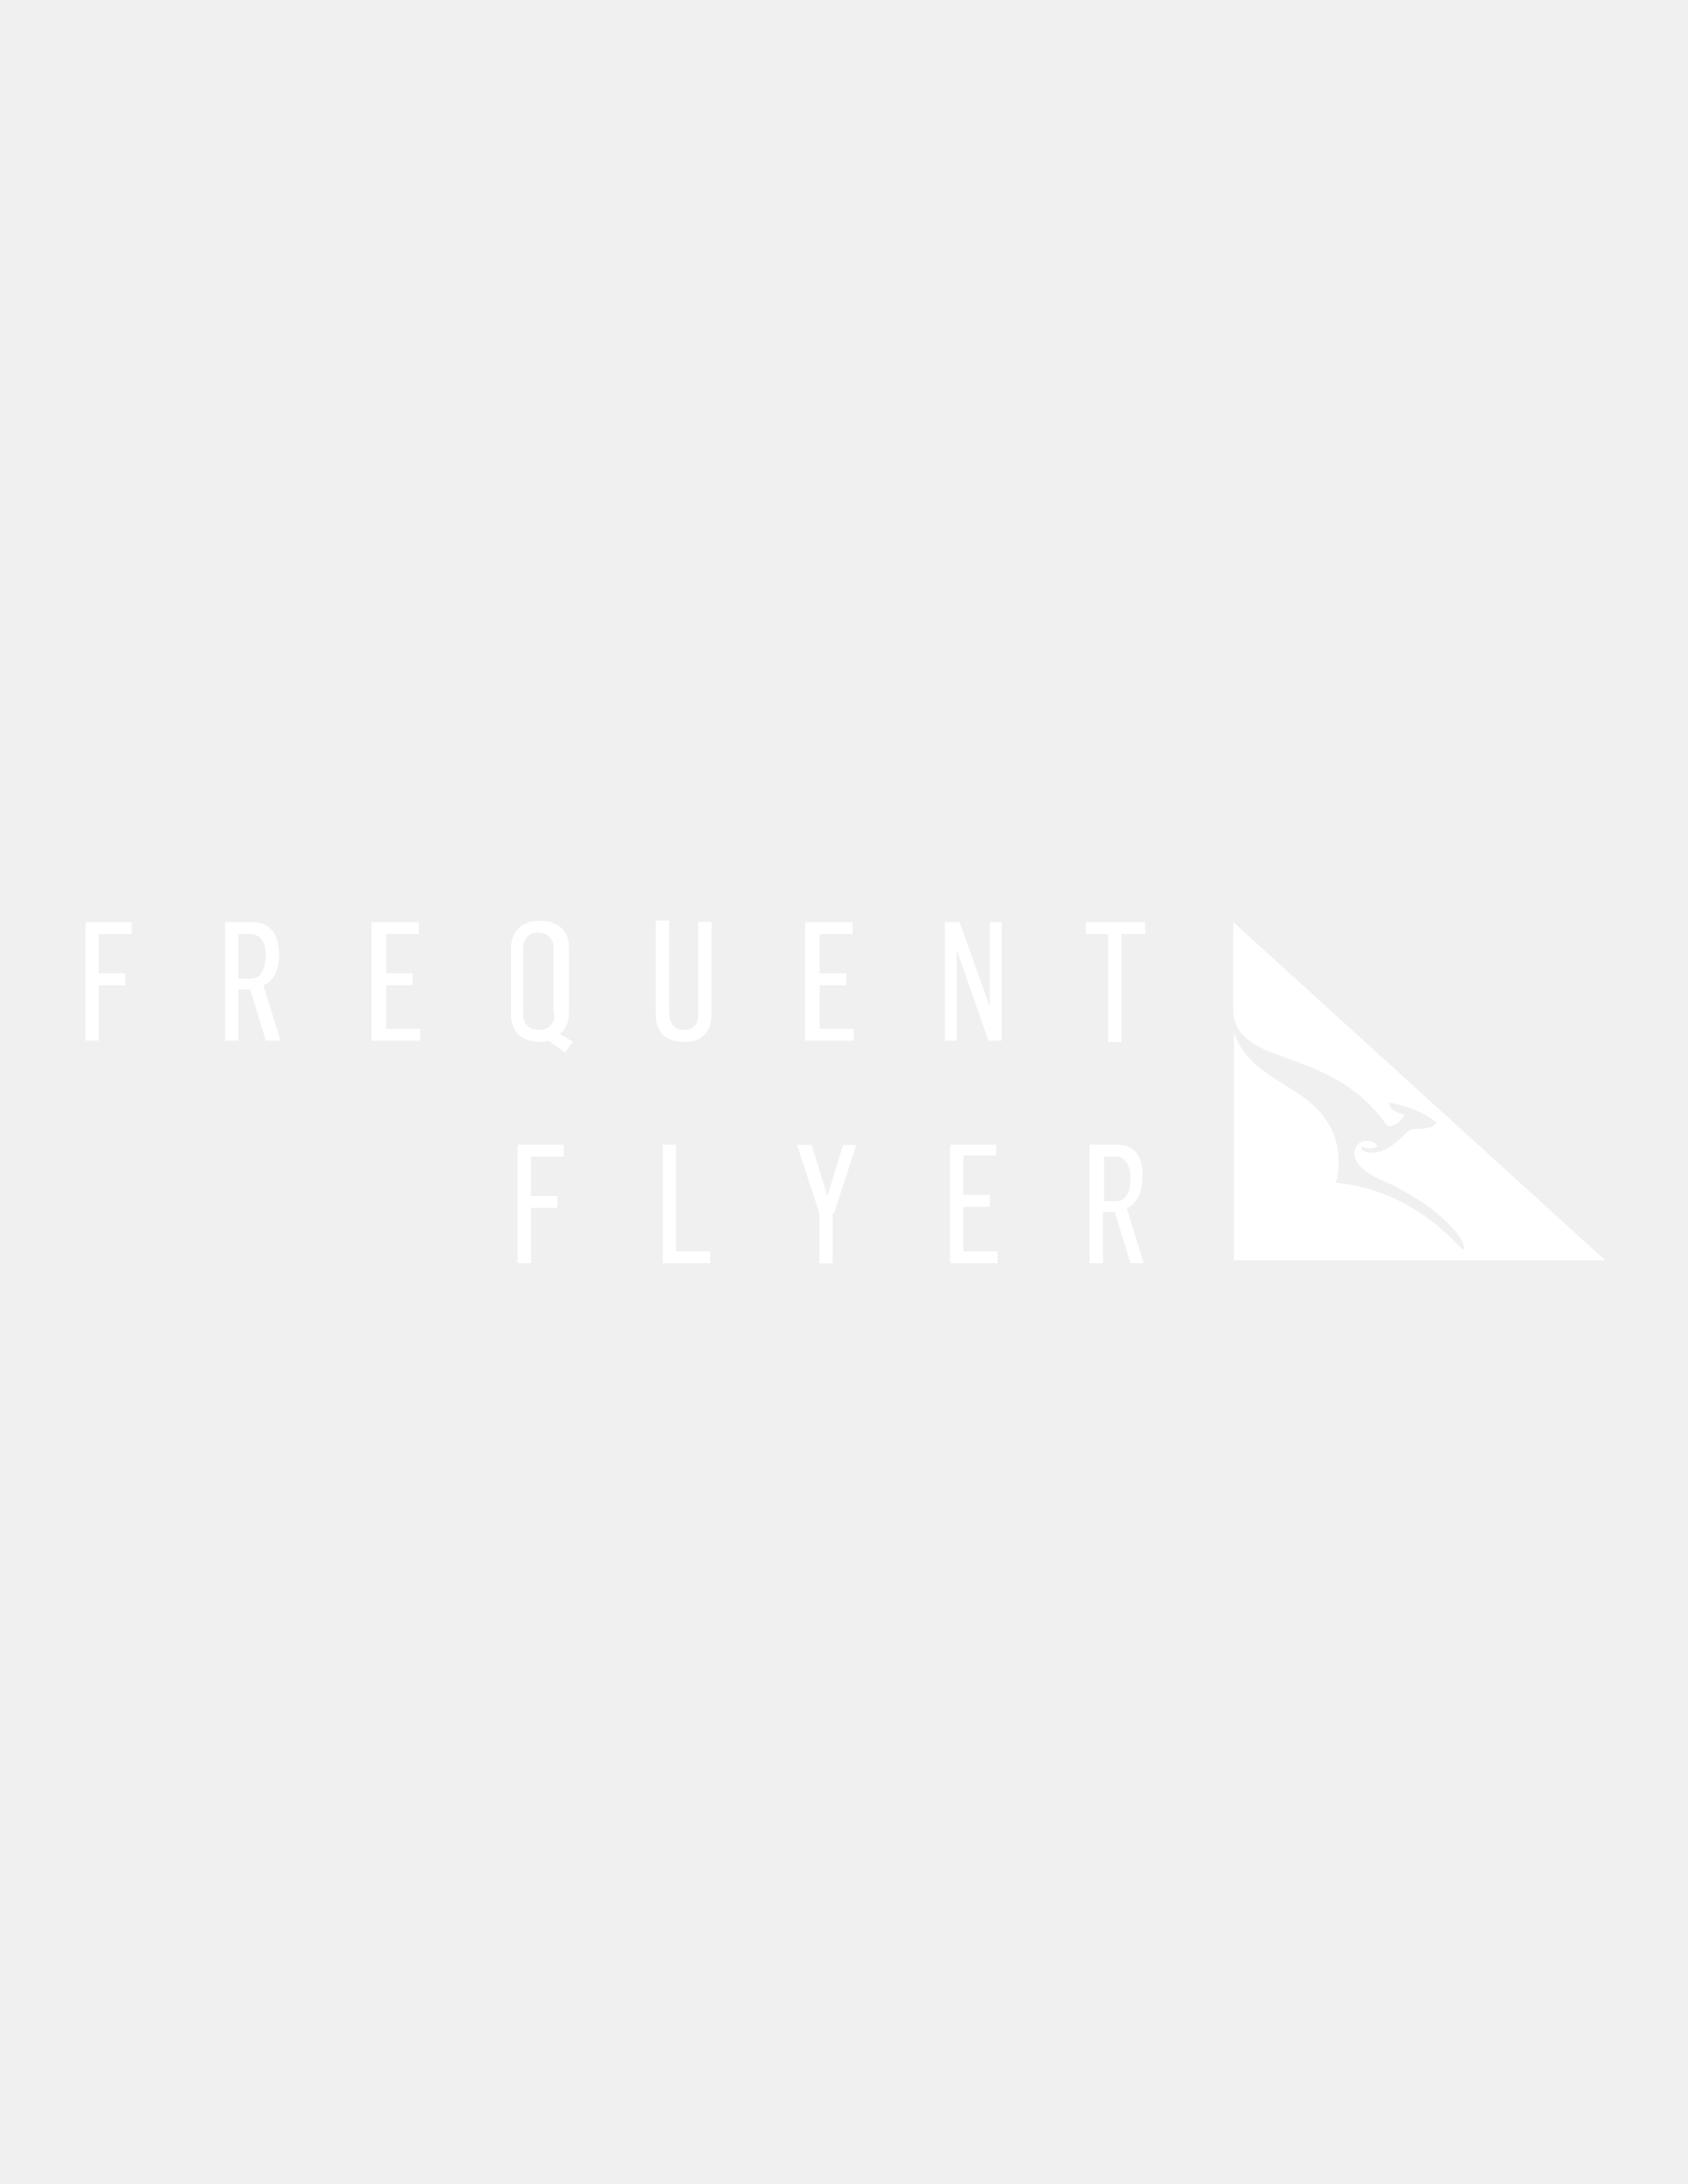
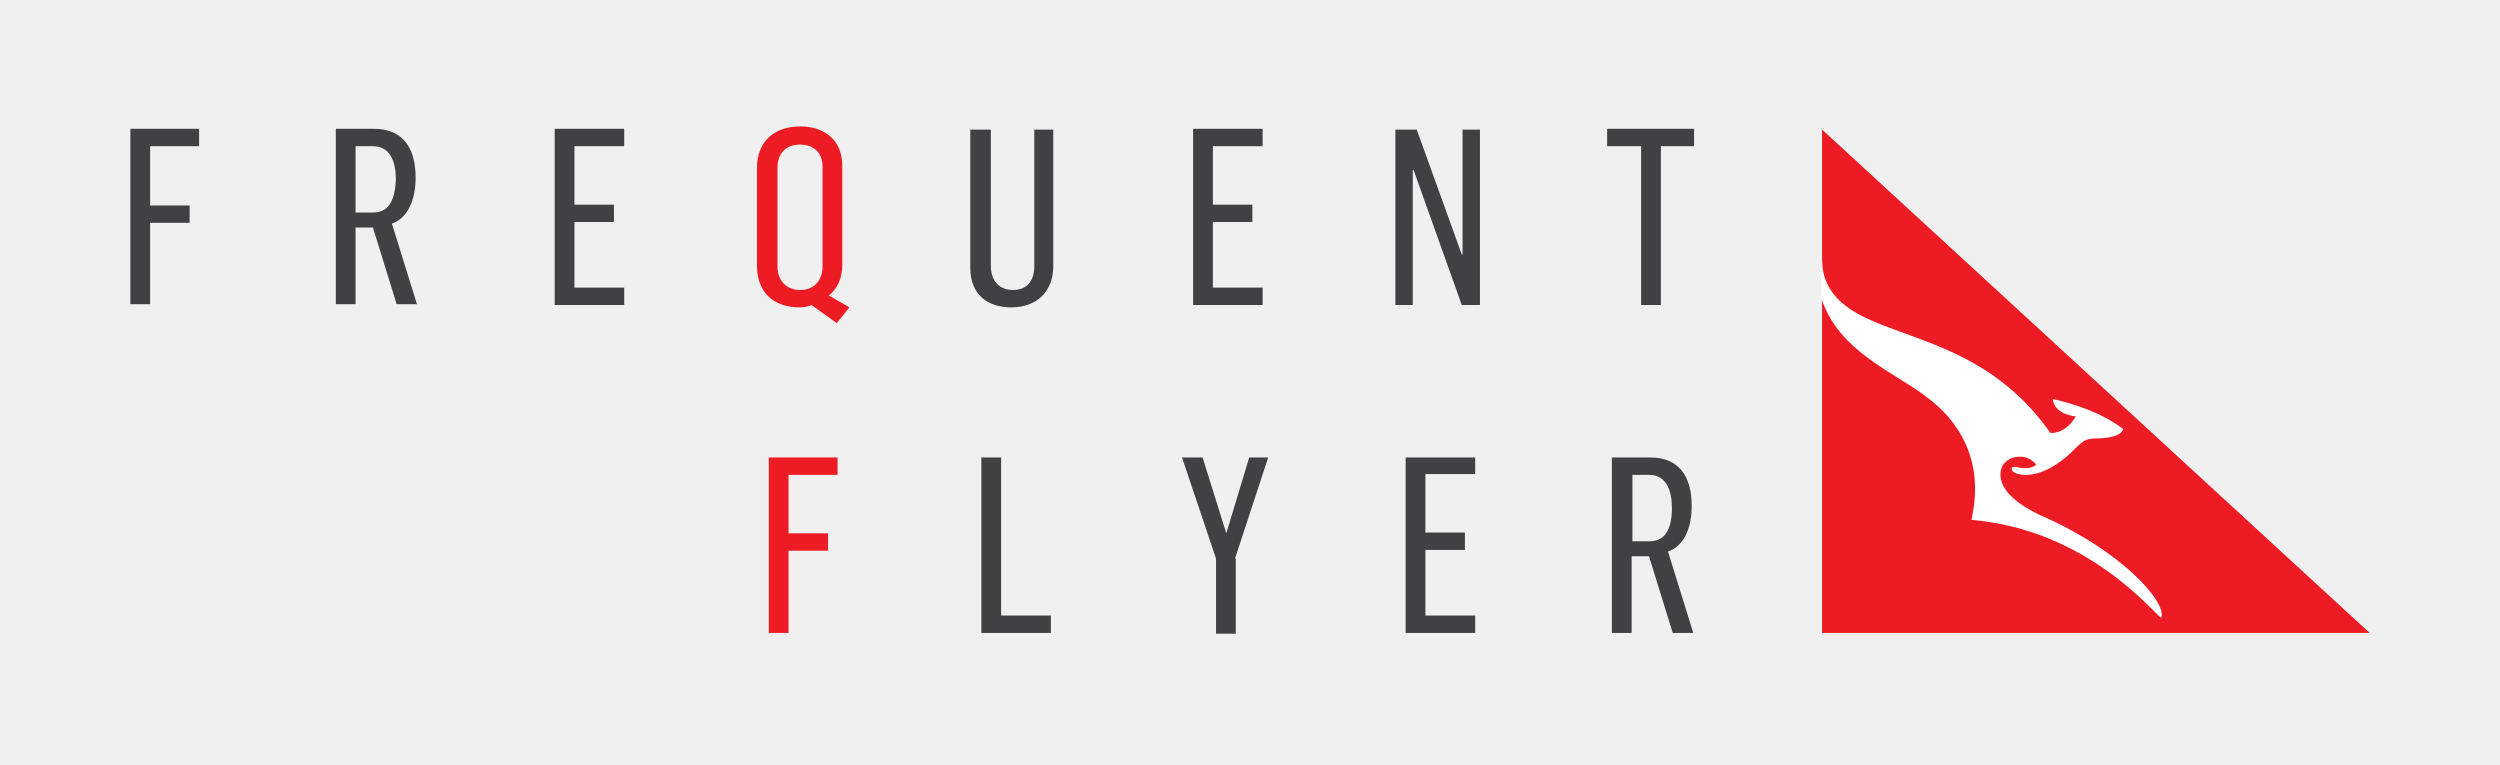
- <svg xmlns="http://www.w3.org/2000/svg" version="1.1" id="Layer_1" x="0px" y="0px" viewBox="0 0 612 792" enable-background="new 0 0 612 792" xml:space="preserve">
+ <svg xmlns="http://www.w3.org/2000/svg" version="1.1" id="Layer_1" x="0px" y="0px" viewBox="0 0 316.4 96.7" enable-background="new 0 0 316.4 96.7" xml:space="preserve">
+   <path fill="#414042" d="M214.4,18.5v-2.2h-11v2.2h4.3v20.1h2.5V18.5H214.4z M185,38.6h2.3V16.4h-2.2v15.8H185l-5.7-15.8h-2.7v22.2  h2.2V21.5h0.1L185,38.6z M156.3,70.7l4.2-12.8h-2.4l-2.9,9.6l-3-9.6h-2.6l4.3,12.8v9.5h2.5V70.7z M151,38.6h8.8v-2.2h-6.3v-8.3h5  v-2.2h-5v-7.4h6.3v-2.2H151V38.6z M133.3,33.7V16.4h-2.4v17.3c0,1.7-0.8,3-2.7,3c-1.5,0-2.8-0.9-2.8-3.1V16.4h-2.6v17.5  c0,3.4,2.2,5,5.2,5C131.2,38.9,133.3,36.9,133.3,33.7 M70.2,38.6H79v-2.2h-6.3v-8.3h5v-2.2h-5v-7.4h6.3v-2.2h-8.8V38.6z M52.8,38.6  l-3.2-10.3c1.8-0.6,3-2.7,3-5.8c0-3.9-1.7-6.2-5.3-6.2h-4.8v22.2H45v-9.7h2.2l3,9.7H52.8z M47.2,26.9H45v-8.4h2.2  c2.2,0,2.9,2,2.9,4.2C50,25.5,49.1,26.9,47.2,26.9 M19,18.5h6.2v-2.2h-8.7l0,22.2H19V28.2h5V26h-5V18.5z M126.7,57.9h-2.5v22.2h8.8  v-2.2h-6.3V57.9z M186.7,57.9h-8.8v22.2h8.8v-2.2h-6.3v-8.3h5v-2.2h-5v-7.4h6.3V57.9z M208.9,57.9H204v22.2l2.5,0v-9.7h2.2l3,9.7  h2.6l-3.2-10.3c1.8-0.6,3-2.6,3-5.8C214.1,60.2,212.4,57.9,208.9,57.9 M208.7,60.1c2.2,0,2.9,2,2.9,4.2c0,2.7-0.9,4.2-2.8,4.2h-2.2  v-8.4H208.7z" />
+   <path fill="#ED1C24" d="M104.1,33.7c0,1.6-0.9,3-2.8,3c-1.9,0-2.9-1.3-2.9-3V21.2c0-1.6,0.9-2.9,2.8-2.9c1.9,0,2.9,1.1,2.9,2.8V33.7  z M104.9,37.4c1-0.8,1.7-2.1,1.7-3.9V21c0-3.4-2.4-5-5.3-5c-3.2,0-5.5,1.8-5.5,5.3v12.3c0,3.5,2.2,5.3,5.4,5.3  c0.5,0,1.1-0.1,1.5-0.3l3.2,2.3l1.6-2L104.9,37.4z M97.3,57.9v22.2h2.5V69.7h5v-2.2h-5v-7.4h6.2v-2.2H97.3z" />
  <g>
-     <path fill="#FFFFFF" d="M415.2,338.7v-4.3h-21.5v4.3h8.1v39.2h4.8v-39.2H415.2z M358.4,377.4h4.8v-43h-4.3V365l0,0l-11-30.6h-5.3   v43h4.3v-33l0,0L358.4,377.4z M302.4,440l8.1-24.8h-4.8l-5.7,18.6l-5.7-18.6h-5.3l8.1,24.8v18.2h4.8V440H302.4z M292.4,377.4h17.2   v-4.3h-12.4v-15.8h9.6V353h-9.6v-14.3h11.9v-4.3h-17.2v43H292.4z M258,367.8v-33.5h-4.8v33.5c0,3.3-1.4,5.7-5.3,5.7   c-2.9,0-5.3-1.9-5.3-6.2v-33.5h-4.8v34.4c0,6.7,4.3,9.6,10,9.6C253.7,378.3,258,374.5,258,367.8 M135.2,377.4h17.2v-4.3H140v-15.8   h9.6V353H140v-14.3h11.9v-4.3h-17.2v43H135.2z M101.7,377.4l-6.2-20.1c3.3-1,5.7-5.3,5.7-11c0-7.6-3.3-11.9-10-11.9h-9.6v43h4.8   v-18.6h4.3l5.7,18.6H101.7z M90.7,354.9h-4.3v-16.2h4.3c4.3,0,5.7,3.8,5.7,8.1C96,352,94.6,354.9,90.7,354.9 M35.8,338.7h11.9v-4.3   H31v43h4.8v-20.1h9.6V353h-9.6V338.7z M245.1,415.1h-4.8v43h17.2v-4.3h-12.4V415.1z M361.7,415.1h-17.2v43h17.2v-4.3h-12.4v-16.2   h9.6v-4.3h-9.6V419h11.9v-3.8H361.7z M404.7,415.1h-9.6v43h4.8v-18.6h4.3l5.7,18.6h4.8l-6.2-20.1c3.3-1,5.7-5.3,5.7-11   C414.7,419.4,411.4,415.1,404.7,415.1 M404.2,419.4c4.3,0,5.7,3.8,5.7,8.1c0,5.3-1.9,8.1-5.3,8.1h-4.3v-16.2   C400.4,419.4,404.2,419.4,404.2,419.4z" />
-     <path fill="#FFFFFF" d="M201.1,367.8c0,3.3-1.9,5.7-5.7,5.7c-3.8,0-5.7-2.4-5.7-5.7v-23.9c0-3.3,1.9-5.7,5.3-5.7   c3.8,0,5.7,2.4,5.7,5.3v24.4H201.1z M203,375c1.9-1.4,3.3-4.3,3.3-7.6v-23.9c0-6.7-4.8-9.6-10.5-9.6c-6.2,0-10.5,3.3-10.5,10v23.9   c0,6.7,4.3,10,10.5,10c1,0,1.9,0,2.9-0.5l6.2,4.3l2.9-3.8L203,375z M187.7,415.1v43h4.8v-20.1h9.6v-4.3h-9.6v-14.3h11.9v-4.3H187.7   z" />
-     <path fill="#FFFFFF" d="M447.2,334.4v32c0,1,0,2.9,0.5,3.8c5.3,16.7,35.8,10,55.4,38.2c0,0,3.8,0.5,6.2-4.3c0,0-5.3-0.5-5.7-4.3   c0,0,11,1.9,17.2,7.2c0,0,0,2.4-7.6,2.4c-1.4,0-1.9,0-4.3,2.4c0,0-6.2,6.7-11.9,6.2c-1.9,0-3.3-1-3.3-1.4c0,0-0.5-1,1-0.5   c0,0,3.3,1,4.8-0.5c0,0-1.4-1.9-3.8-1.9c-1.4,0-2.9,0.5-3.8,1.9c0,0-4.8,6.2,9.1,12.4c20.1,8.6,31.5,22,29.6,25.3   c-1.9-1.4-18.2-22-46.4-24.4c0,0,0-0.5,0.5-1c2.9-14.3-3.8-23.9-11-29.2c-7.6-6.2-22-11-26.3-24.4v82.7H582L447.2,334.4z" />
+     <polygon fill="#ED1C24" points="230.6,80.1 299.9,80.1 230.6,16.4  " />
+     <g>
+       <path fill="#FFFFFF" d="M230.6,32.9c0,0.5,0.1,1.5,0.3,2.1c2.8,8.7,18.4,5.2,28.6,19.8c0,0,1.9,0.2,3.2-2.1c0,0-2.7-0.2-2.9-2.2    c0,0,5.5,1.1,8.9,3.8c0,0,0,1.2-3.8,1.2c-0.8,0.1-1.1,0.1-2.3,1.3c0,0-3.1,3.4-6.3,3.3c-1,0-1.7-0.4-1.7-0.7c0,0-0.1-0.4,0.6-0.3    c0,0,1.7,0.5,2.5-0.3c0,0-0.7-1-2-1c-0.8,0-1.5,0.2-2.1,0.9c0,0-2.5,3.1,4.6,6.5c10.4,4.5,16.2,11.2,15.3,13c0,0,0,0,0,0    c-1-0.7-9.4-11.2-24-12.4c0,0,0.1-0.2,0.1-0.5c1.5-7.3-1.9-12.2-5.7-15c-3.9-3.1-11.2-5.7-13.4-12.6V32.9z" />
+     </g>
  </g>
</svg>
